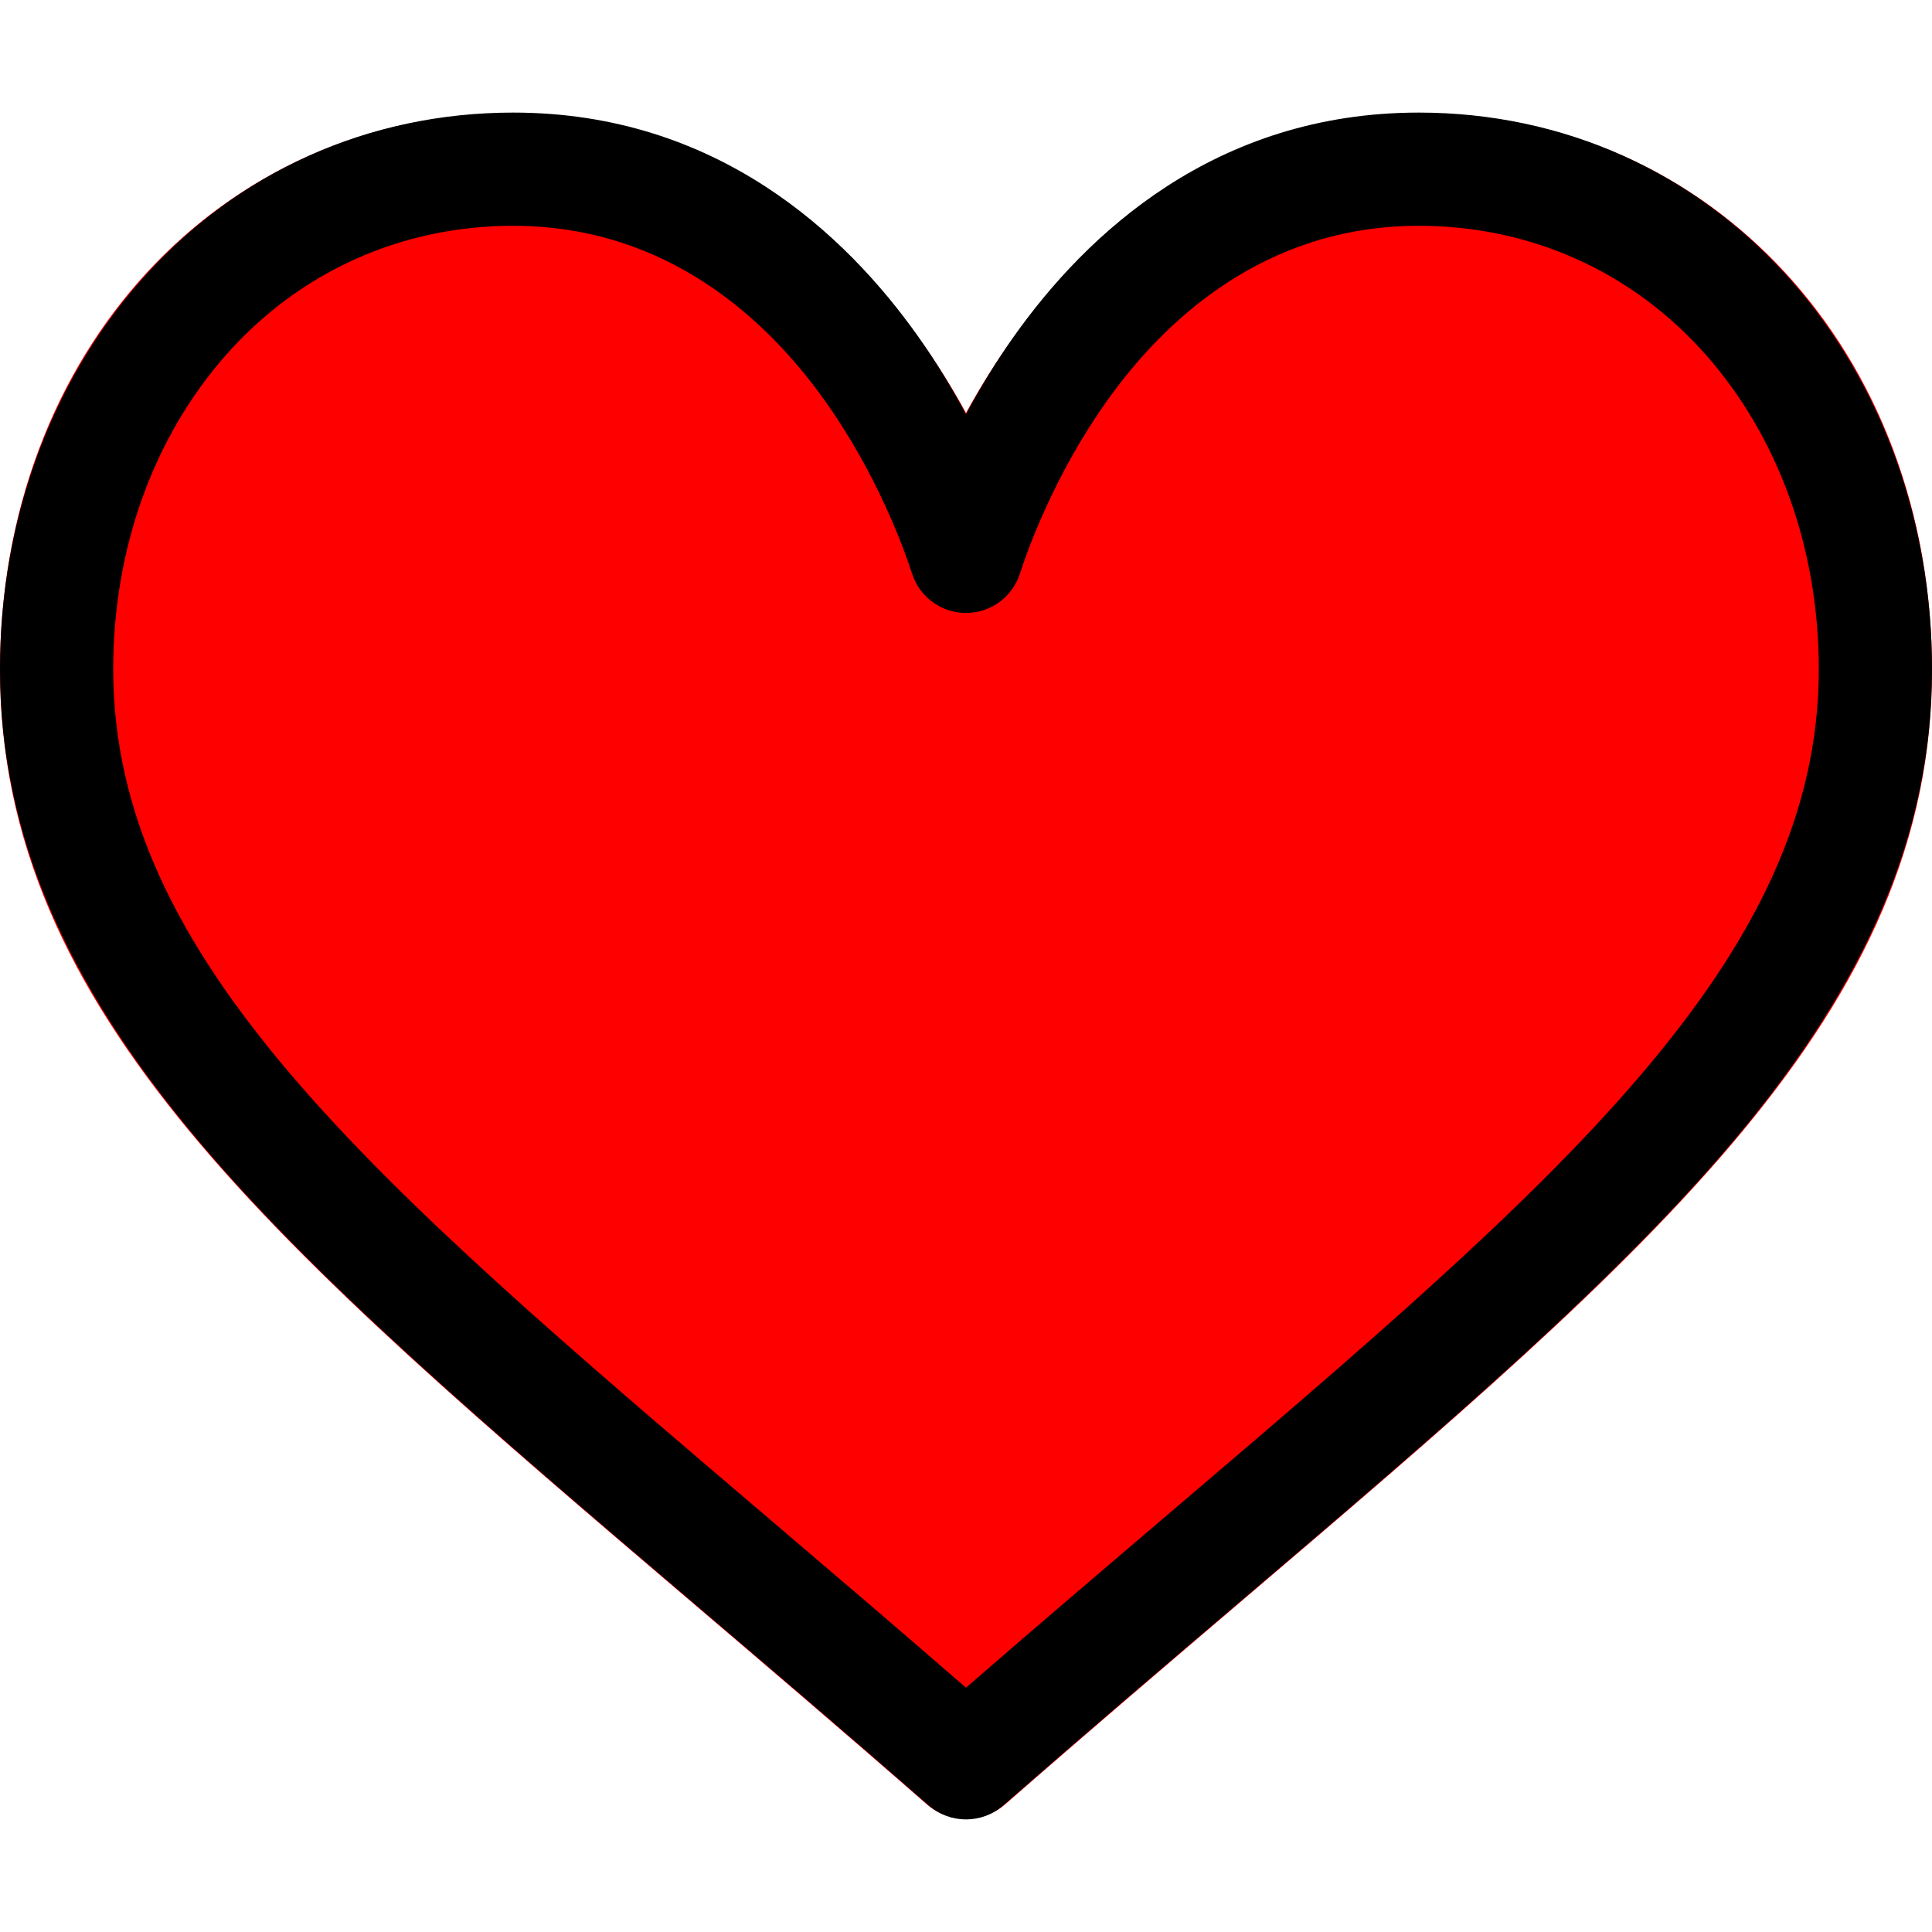
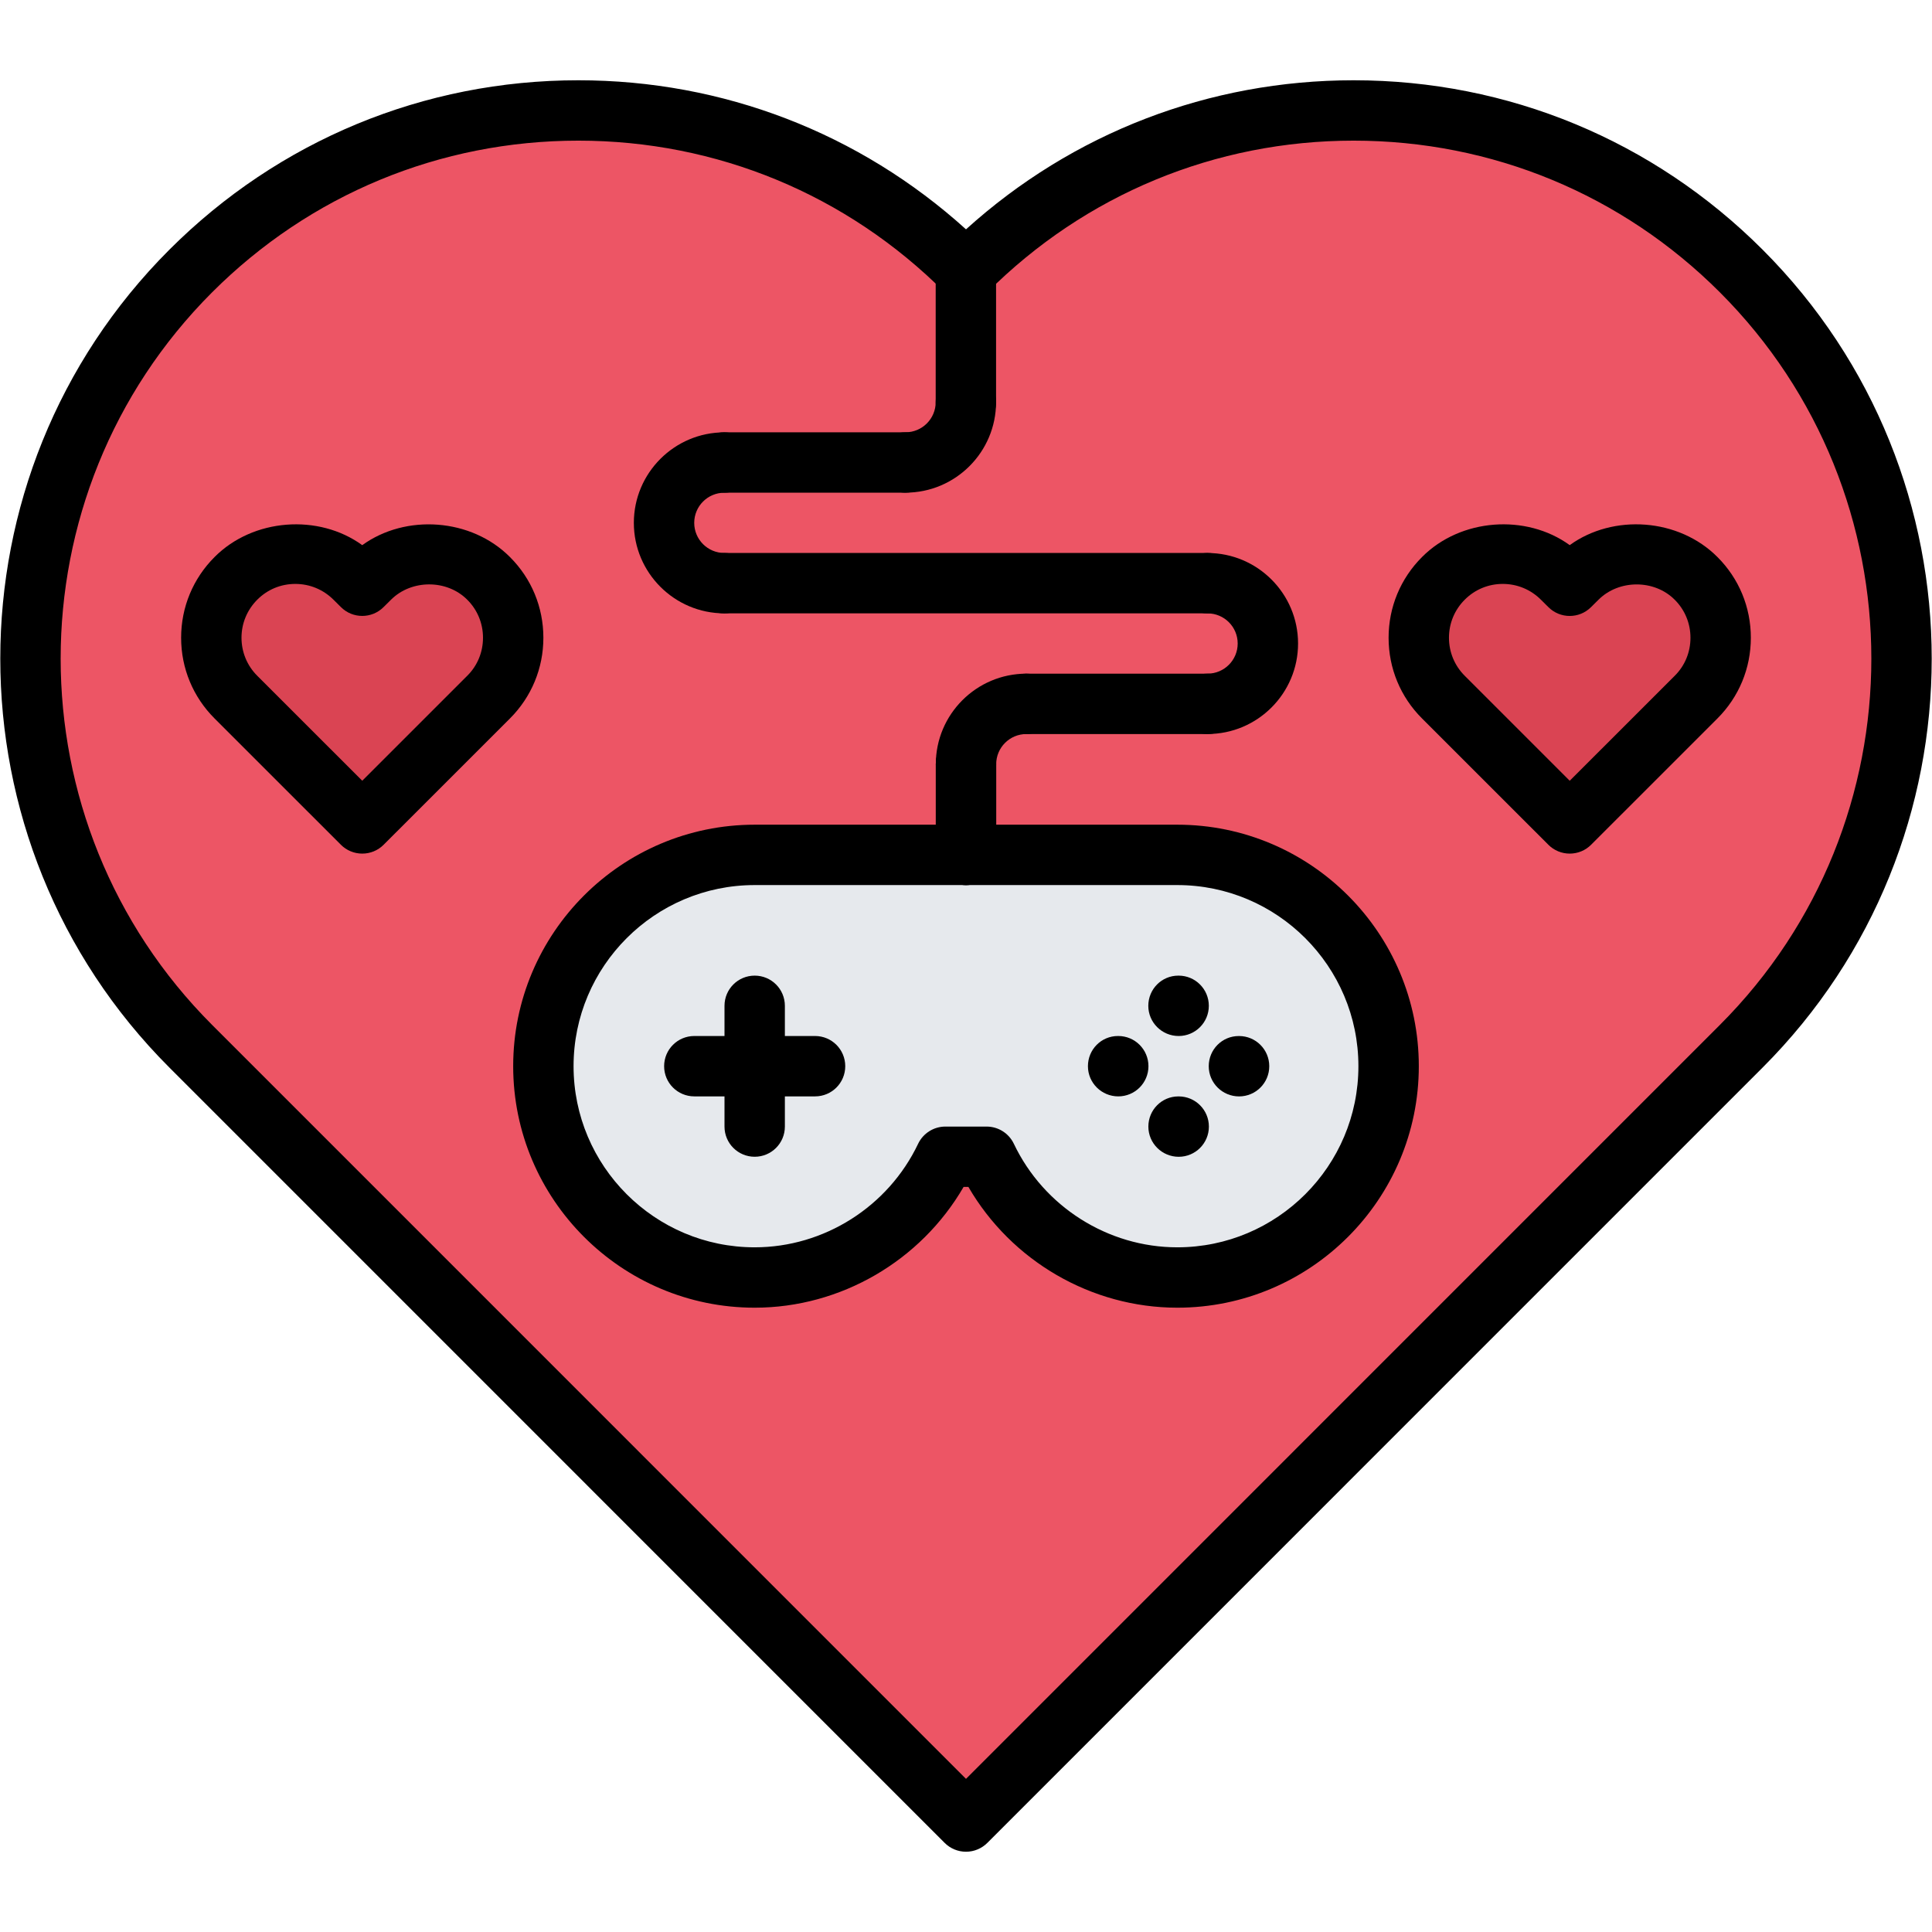
- <svg xmlns="http://www.w3.org/2000/svg" version="1.1" id="Capa_1" x="0px" y="0px" viewBox="0 0 512 512" style="enable-background:new 0 0 512 512;" xml:space="preserve">
-   <g>
-     <g>
-       <path fill="red" d="M376,30c-27.783,0-53.255,8.804-75.707,26.168c-21.525,16.647-35.856,37.85-44.293,53.268    c-8.437-15.419-22.768-36.621-44.293-53.268C189.255,38.804,163.783,30,136,30C58.468,30,0,93.417,0,177.514    c0,90.854,72.943,153.015,183.369,247.118c18.752,15.981,40.007,34.095,62.099,53.414C248.38,480.596,252.12,482,256,482    s7.62-1.404,10.532-3.953c22.094-19.322,43.348-37.435,62.111-53.425C439.057,330.529,512,268.368,512,177.514    C512,93.417,453.532,30,376,30z" />
-       <path d="M474.644,74.27C449.391,45.616,414.358,29.836,376,29.836c-53.948,0-88.103,32.22-107.255,59.25    c-4.969,7.014-9.196,14.047-12.745,20.665c-3.549-6.618-7.775-13.651-12.745-20.665c-19.152-27.03-53.307-59.25-107.255-59.25    c-38.358,0-73.391,15.781-98.645,44.435C13.267,101.605,0,138.213,0,177.351c0,42.603,16.633,82.228,52.345,124.7    c31.917,37.96,77.834,77.088,131.005,122.397c19.813,16.884,40.302,34.344,62.115,53.429l0.655,0.574    c2.828,2.476,6.354,3.713,9.88,3.713s7.052-1.238,9.88-3.713l0.655-0.574c21.813-19.085,42.302-36.544,62.118-53.431    c53.168-45.306,99.085-84.434,131.002-122.395C495.367,259.578,512,219.954,512,177.351    C512,138.213,498.733,101.605,474.644,74.27z M309.193,401.614c-17.08,14.554-34.658,29.533-53.193,45.646    c-18.534-16.111-36.113-31.091-53.196-45.648C98.745,312.939,30,254.358,30,177.351c0-31.83,10.605-61.394,29.862-83.245    C79.34,72.007,106.379,59.836,136,59.836c41.129,0,67.716,25.338,82.776,46.594c13.509,19.064,20.558,38.282,22.962,45.659    c2.011,6.175,7.768,10.354,14.262,10.354c6.494,0,12.251-4.179,14.262-10.354c2.404-7.377,9.453-26.595,22.962-45.66    c15.06-21.255,41.647-46.593,82.776-46.593c29.621,0,56.66,12.171,76.137,34.27C471.395,115.957,482,145.521,482,177.351    C482,254.358,413.255,312.939,309.193,401.614z" />
-     </g>
-   </g>
-   <g>
- </g>
-   <g>
- </g>
-   <g>
- </g>
-   <g>
- </g>
-   <g>
- </g>
-   <g>
- </g>
-   <g>
- </g>
-   <g>
- </g>
-   <g>
- </g>
-   <g>
- </g>
-   <g>
- </g>
-   <g>
- </g>
-   <g>
- </g>
-   <g>
- </g>
-   <g>
- </g>
+ <svg xmlns="http://www.w3.org/2000/svg" id="icons" enable-background="new 0 0 64 64" height="512" viewBox="0 0 64 64" width="512">
+   <path d="m57.68 8.979c-7.09-7.09-18.59-7.09-25.68 0-7.09-7.09-18.59-7.09-25.68 0-7.09 7.091-7.09 18.591 0 25.681l25.68 25.679 25.68-25.68c7.09-7.09 7.09-18.59 0-25.68z" fill="#ed5565" />
+   <path d="m16.18 19.159c1.09 1.08 1.09 2.85 0 3.93l-.239.25-3.941 3.94-3.94-3.94-.25-.25c-1.079-1.08-1.079-2.85 0-3.93 1.091-1.09 2.86-1.09 3.94 0l.25.24.25-.24c1.08-1.09 2.85-1.09 3.93 0z" fill="#da4453" />
+   <path d="m56.18 19.159c1.09 1.08 1.09 2.85 0 3.93l-.239.25-3.941 3.94-3.94-3.94-.25-.25c-1.079-1.08-1.079-2.85 0-3.93 1.08-1.09 2.851-1.09 3.94 0l.25.24.24-.24c1.09-1.09 2.86-1.09 3.94 0z" fill="#da4453" />
+   <path d="m39 28.319c3.87 0 7 3.13 7 7 0 3.869-3.13 7-7 7-2.79 0-5.19-1.641-6.32-4h-1.36c-1.13 2.359-3.53 4-6.32 4-3.87 0-7-3.131-7-7 0-3.87 3.13-7 7-7h7z" fill="#e6e9ed" />
+   <path d="m32 61.341c-.266 0-.52-.105-.707-.293l-25.681-25.683c-7.47-7.471-7.47-19.625 0-27.095 3.618-3.618 8.43-5.611 13.547-5.611 4.791 0 9.313 1.747 12.841 4.938 3.527-3.191 8.05-4.938 12.841-4.938 5.117 0 9.929 1.993 13.547 5.611 7.47 7.47 7.47 19.624 0 27.095l-25.681 25.683c-.187.187-.441.293-.707.293zm-12.841-56.682c-4.583 0-8.893 1.785-12.133 5.025-6.689 6.689-6.689 17.576 0 24.267l24.974 24.976 24.974-24.976c6.689-6.69 6.689-17.577 0-24.267-3.24-3.24-7.55-5.025-12.133-5.025s-8.893 1.785-12.134 5.025c-.391.391-1.023.391-1.414 0-3.241-3.24-7.551-5.025-12.134-5.025z" />
+   <path d="m39 43.319c-2.85 0-5.5-1.551-6.92-4h-.16c-1.42 2.449-4.07 4-6.92 4-4.411 0-8-3.589-8-8s3.589-8 8-8h14c4.411 0 8 3.589 8 8s-3.589 8-8 8zm-7.683-6h1.365c.386 0 .737.222.903.57.991 2.083 3.116 3.43 5.414 3.43 3.309 0 6-2.691 6-6s-2.691-6-6-6h-13.999c-3.309 0-6 2.691-6 6s2.691 6 6 6c2.298 0 4.423-1.347 5.414-3.43.166-.348.518-.57.903-.57z" />
+   <path d="m25 38.319c-.553 0-1-.447-1-1v-4c0-.553.447-1 1-1s1 .447 1 1v4c0 .553-.447 1-1 1z" />
+   <path d="m27 36.319h-4c-.553 0-1-.447-1-1s.447-1 1-1h4c.553 0 1 .447 1 1s-.447 1-1 1z" />
+   <path d="m37.044 36.319c-.553 0-1.005-.447-1.005-1s.442-1 .994-1h.011c.552 0 1 .447 1 1s-.448 1-1 1z" />
+   <path d="m39.044 34.319c-.553 0-1.005-.447-1.005-1s.442-1 .994-1h.011c.552 0 1 .447 1 1s-.448 1-1 1z" />
+   <path d="m39.046 38.32c-.553 0-1.005-.447-1.005-1s.442-1 .994-1h.011c.552 0 1 .447 1 1s-.448 1-1 1z" />
+   <path d="m41.046 36.32c-.553 0-1.005-.447-1.005-1s.442-1 .994-1h.011c.552 0 1 .447 1 1s-.448 1-1 1z" />
+   <path d="m32 29.32c-.553 0-1-.447-1-1v-3.004c0-.553.447-1 1-1s1 .447 1 1v3.004c0 .553-.447 1-1 1z" />
+   <path d="m32 26.316c-.553 0-1-.447-1-1 0-1.654 1.346-3 3-3 .553 0 1 .447 1 1s-.447 1-1 1c-.552 0-1 .448-1 1 0 .553-.447 1-1 1z" />
+   <path d="m40.002 24.315c-.553 0-1-.447-1-1s.447-1 1-1c.551 0 .998-.447.998-.998s-.447-.998-.998-.998c-.553 0-1-.447-1-1s.447-1 1-1c1.653 0 2.998 1.345 2.998 2.998s-1.345 2.998-2.998 2.998z" />
+   <path d="m23.995 20.318c-1.653 0-2.998-1.345-2.998-2.998s1.345-2.998 2.998-2.998c.553 0 1 .447 1 1s-.447 1-1 1c-.551 0-.998.447-.998.998s.447.998.998.998c.553 0 1 .447 1 1s-.447 1-1 1z" />
+   <path d="m40.002 20.318h-16.007c-.553 0-1-.447-1-1s.447-1 1-1h16.007c.553 0 1 .447 1 1s-.447 1-1 1z" />
+   <path d="m29.996 16.32h-6.001c-.553 0-1-.447-1-1s.447-1 1-1h6.001c.553 0 1 .447 1 1s-.447 1-1 1z" />
+   <path d="m40.002 24.316h-6.002c-.553 0-1-.447-1-1s.447-1 1-1h6.002c.553 0 1 .447 1 1s-.447 1-1 1z" />
+   <path d="m32 29.32c-.553 0-1-.447-1-1v-3.004c0-.553.447-1 1-1s1 .447 1 1v3.004c0 .553-.447 1-1 1z" />
+   <path d="m29.996 16.32c-.553 0-1-.447-1-1s.447-1 1-1c.552 0 1-.448 1-1 0-.553.447-1 1-1s1 .447 1 1c0 1.655-1.346 3-3 3z" />
+   <path d="m31.996 14.32c-.553 0-1-.447-1-1v-4.342c0-.553.447-1 1-1s1 .447 1 1v4.343c0 .552-.447.999-1 .999z" />
+   <path d="m51.999 28.277c-.265 0-.52-.105-.707-.293l-4.185-4.184c-.714-.712-1.108-1.662-1.108-2.674s.395-1.962 1.109-2.675c1.273-1.281 3.445-1.441 4.891-.393 1.443-1.044 3.613-.894 4.895.396.712.711 1.105 1.66 1.105 2.672s-.394 1.961-1.108 2.675l-4.185 4.184c-.187.187-.441.292-.707.292zm-2.218-8.934c-.478 0-.924.186-1.258.521-.339.338-.524.785-.524 1.262s.186.924.521 1.259l3.479 3.479 3.484-3.483c.331-.33.516-.777.516-1.254s-.185-.924-.521-1.259c-.676-.68-1.852-.675-2.527 0l-.248.246c-.389.387-1.02.387-1.408 0l-.246-.244c-.34-.341-.789-.527-1.268-.527z" />
+   <path d="m12 28.277c-.265 0-.52-.105-.707-.293l-4.185-4.184c-.713-.712-1.108-1.662-1.108-2.674s.395-1.962 1.109-2.675c1.274-1.281 3.446-1.441 4.891-.392 1.442-1.044 3.614-.894 4.895.396.711.71 1.105 1.659 1.105 2.671s-.394 1.961-1.108 2.675l-4.185 4.184c-.187.187-.441.292-.707.292zm-2.218-8.934c-.478 0-.924.186-1.258.521-.338.338-.524.785-.524 1.262s.186.924.521 1.259l3.479 3.478 3.484-3.483c.331-.33.516-.777.516-1.254s-.185-.924-.521-1.259c-.676-.68-1.852-.675-2.527 0l-.248.246c-.389.387-1.02.387-1.408 0l-.246-.244c-.34-.34-.789-.526-1.268-.526z" />
</svg>
